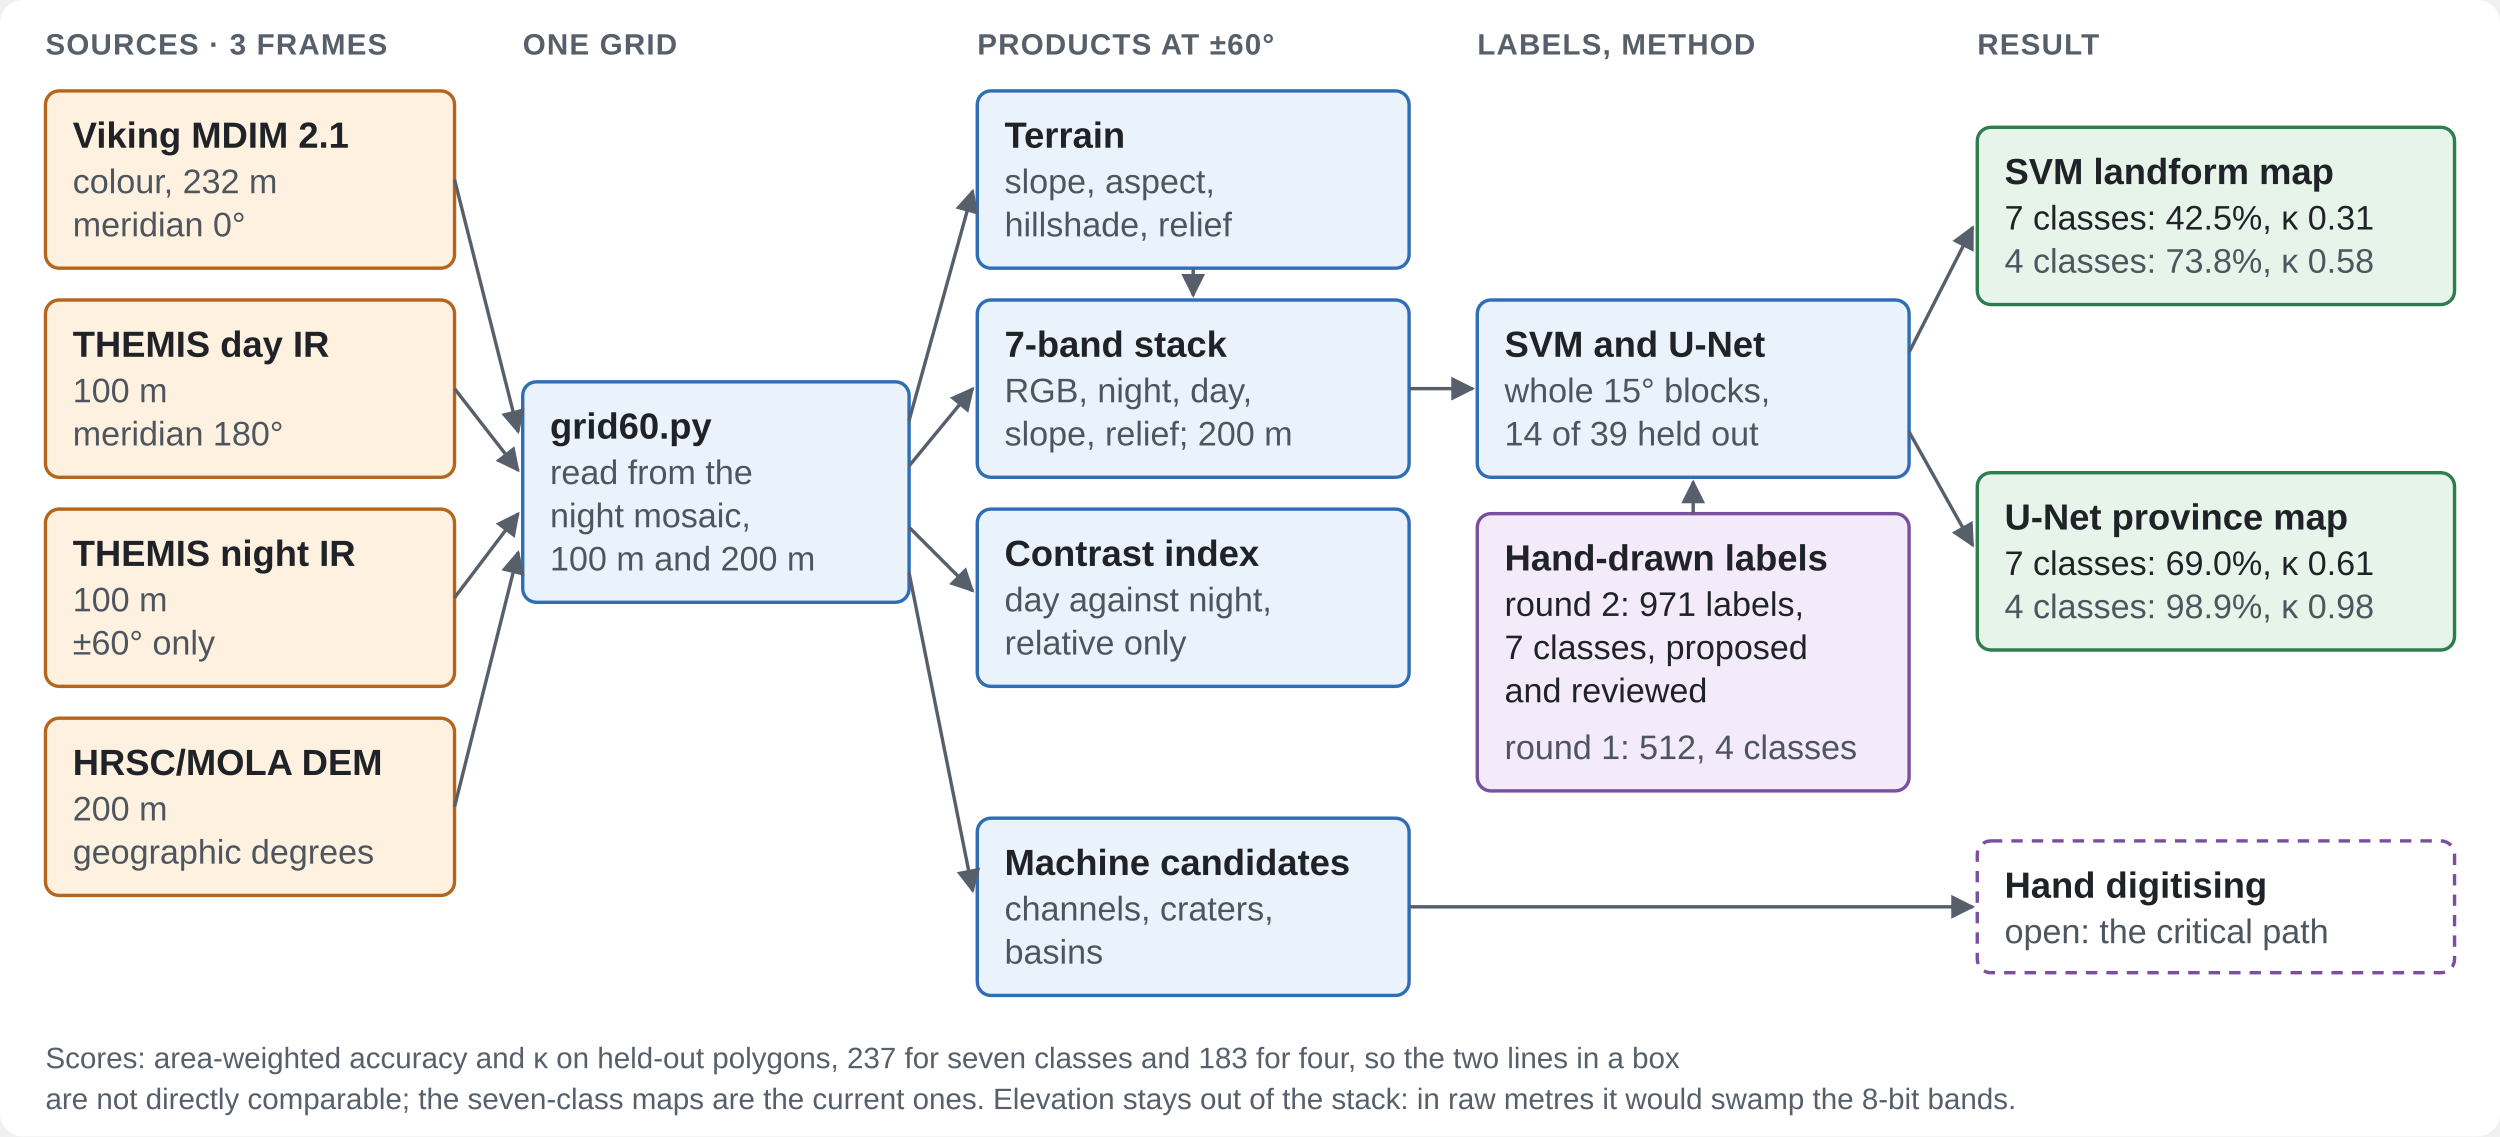
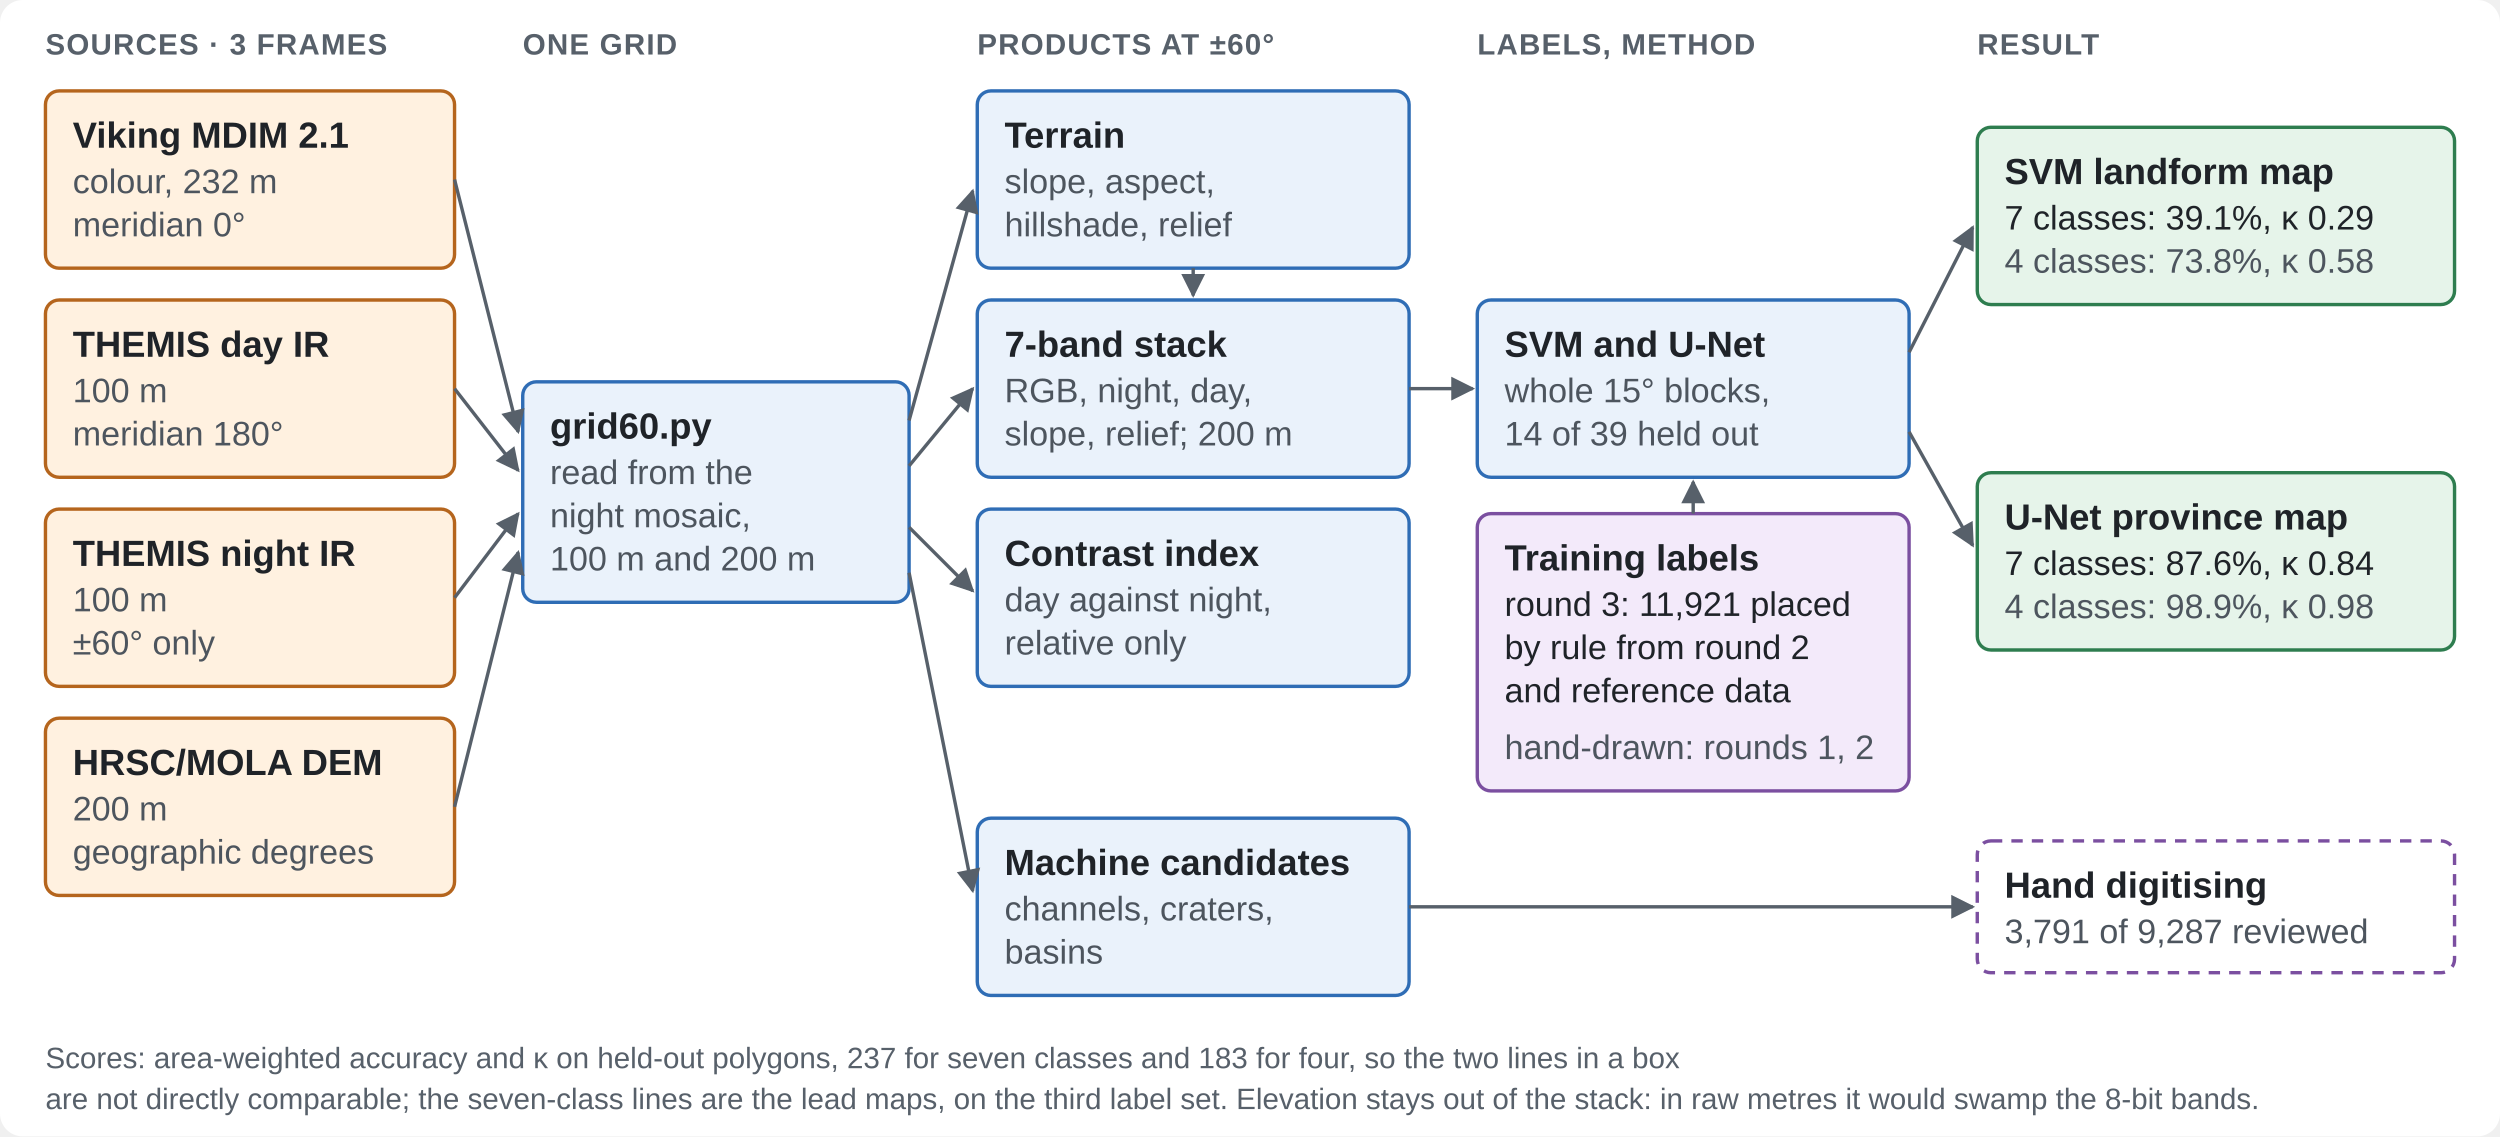
<svg xmlns="http://www.w3.org/2000/svg" viewBox="0 0 1100 500" width="1100" height="500" data-paper-height="446" font-family="Arial, Helvetica, sans-serif" font-size="16">
  <defs>
    <marker id="a" viewBox="0 0 10 10" refX="9" refY="5" markerWidth="7" markerHeight="7" orient="auto-start-reverse">
      <path d="M0,0 L10,5 L0,10 z" fill="#57606a" />
    </marker>
    <style>
      .src{fill:#fff1e0;stroke:#b5651d}
      .mid{fill:#eaf2fb;stroke:#2f6db5}
      .out{fill:#e6f4ea;stroke:#2e7d4f}
      .hand{fill:#f3eafa;stroke:#7b4fa0}
      .open{fill:#ffffff;stroke:#7b4fa0;stroke-dasharray:5 4}
      rect.b{stroke-width:1.5}
      text{fill:#1f2328}
      .t{font-weight:bold}
      .s{fill:#4d555e;font-size:15px}
      .n{font-size:15px}
      .note{fill:#57606a;font-size:13px}
      line{stroke:#57606a;stroke-width:1.5;fill:none;marker-end:url(#a)}
      .cap{fill:#57606a;font-size:13px;font-weight:bold;letter-spacing:.04em}
    </style>
  </defs>
  <rect x="0" y="0" width="1100" height="500" rx="10" fill="#ffffff" />
  <text class="cap" x="20" y="24">SOURCES · 3 FRAMES</text>
  <text class="cap" x="230" y="24">ONE GRID</text>
  <text class="cap" x="430" y="24">PRODUCTS AT ±60°</text>
  <text class="cap" x="650" y="24">LABELS, METHOD</text>
  <text class="cap" x="870" y="24">RESULT</text>
  <rect class="b src" x="20" y="40" width="180" height="78" rx="6" />
  <text x="32" y="65" class="t">Viking MDIM 2.1</text>
  <text x="32" y="85" class="s">colour, 232 m</text>
  <text x="32" y="104" class="s">meridian 0°</text>
  <rect class="b src" x="20" y="132" width="180" height="78" rx="6" />
  <text x="32" y="157" class="t">THEMIS day IR</text>
  <text x="32" y="177" class="s">100 m</text>
  <text x="32" y="196" class="s">meridian 180°</text>
  <rect class="b src" x="20" y="224" width="180" height="78" rx="6" />
  <text x="32" y="249" class="t">THEMIS night IR</text>
  <text x="32" y="269" class="s">100 m</text>
  <text x="32" y="288" class="s">±60° only</text>
  <rect class="b src" x="20" y="316" width="180" height="78" rx="6" />
  <text x="32" y="341" class="t">HRSC/MOLA DEM</text>
  <text x="32" y="361" class="s">200 m</text>
  <text x="32" y="380" class="s">geographic degrees</text>
  <rect class="b mid" x="230" y="168" width="170" height="97" rx="6" />
  <text x="242" y="193" class="t">grid60.py</text>
  <text x="242" y="213" class="s">read from the</text>
  <text x="242" y="232" class="s">night mosaic,</text>
  <text x="242" y="251" class="s">100 m and 200 m</text>
  <line x1="200" y1="79" x2="228" y2="190" />
  <line x1="200" y1="171" x2="228" y2="207" />
  <line x1="200" y1="263" x2="228" y2="226" />
  <line x1="200" y1="355" x2="228" y2="243" />
  <rect class="b mid" x="430" y="40" width="190" height="78" rx="6" />
  <text x="442" y="65" class="t">Terrain</text>
  <text x="442" y="85" class="s">slope, aspect,</text>
  <text x="442" y="104" class="s">hillshade, relief</text>
  <rect class="b mid" x="430" y="132" width="190" height="78" rx="6" />
  <text x="442" y="157" class="t">7-band stack</text>
  <text x="442" y="177" class="s">RGB, night, day,</text>
  <text x="442" y="196" class="s">slope, relief; 200 m</text>
  <rect class="b mid" x="430" y="224" width="190" height="78" rx="6" />
  <text x="442" y="249" class="t">Contrast index</text>
  <text x="442" y="269" class="s">day against night,</text>
  <text x="442" y="288" class="s">relative only</text>
  <rect class="b mid" x="430" y="360" width="190" height="78" rx="6" />
  <text x="442" y="385" class="t">Machine candidates</text>
  <text x="442" y="405" class="s">channels, craters,</text>
  <text x="442" y="424" class="s">basins</text>
  <line x1="400" y1="185" x2="428" y2="84" />
  <line x1="400" y1="205" x2="428" y2="171" />
  <line x1="400" y1="232" x2="428" y2="260" />
  <line x1="400" y1="252" x2="428" y2="392" />
  <line x1="525" y1="118" x2="525" y2="130" />
  <rect class="b mid" x="650" y="132" width="190" height="78" rx="6" />
  <text x="662" y="157" class="t">SVM and U-Net</text>
  <text x="662" y="177" class="s">whole 15° blocks,</text>
  <text x="662" y="196" class="s">14 of 39 held out</text>
  <rect class="b hand" x="650" y="226" width="190" height="122" rx="6" />
-   <text x="662" y="251" class="t">Hand-drawn labels</text>
-   <text x="662" y="271" class="n">round 2: 971 labels,</text>
-   <text x="662" y="290" class="n">7 classes, proposed</text>
-   <text x="662" y="309" class="n">and reviewed</text>
-   <text x="662" y="334" class="s">round 1: 512, 4 classes</text>
+   <text x="662" y="251" class="t">Training labels</text>
+   <text x="662" y="271" class="n">round 3: 11,921 placed</text>
+   <text x="662" y="290" class="n">by rule from round 2</text>
+   <text x="662" y="309" class="n">and reference data</text>
+   <text x="662" y="334" class="s">hand-drawn: rounds 1, 2</text>
  <line x1="620" y1="171" x2="648" y2="171" />
  <line x1="745" y1="226" x2="745" y2="212" />
  <rect class="b out" x="870" y="56" width="210" height="78" rx="6" />
  <text x="882" y="81" class="t">SVM landform map</text>
-   <text x="882" y="101" class="n">7 classes: 42.5%, κ 0.31</text>
+   <text x="882" y="101" class="n">7 classes: 39.1%, κ 0.29</text>
  <text x="882" y="120" class="s">4 classes: 73.8%, κ 0.58</text>
  <rect class="b out" x="870" y="208" width="210" height="78" rx="6" />
  <text x="882" y="233" class="t">U-Net province map</text>
-   <text x="882" y="253" class="n">7 classes: 69.0%, κ 0.61</text>
+   <text x="882" y="253" class="n">7 classes: 87.6%, κ 0.84</text>
  <text x="882" y="272" class="s">4 classes: 98.9%, κ 0.98</text>
  <rect class="b open" x="870" y="370" width="210" height="58" rx="6" />
  <text x="882" y="395" class="t">Hand digitising</text>
-   <text x="882" y="415" class="s">open: the critical path</text>
+   <text x="882" y="415" class="s">3,791 of 9,287 reviewed</text>
  <line x1="840" y1="155" x2="868" y2="100" />
  <line x1="840" y1="190" x2="868" y2="240" />
  <line x1="620" y1="399" x2="868" y2="399" />
  <text x="20" y="470" class="note">Scores: area-weighted accuracy and κ on held-out polygons, 237 for seven classes and 183 for four, so the two lines in a box</text>
-   <text x="20" y="488" class="note">are not directly comparable; the seven-class maps are the current ones. Elevation stays out of the stack: in raw metres it would swamp the 8-bit bands.</text>
+   <text x="20" y="488" class="note">are not directly comparable; the seven-class lines are the lead maps, on the third label set. Elevation stays out of the stack: in raw metres it would swamp the 8-bit bands.</text>
</svg>
